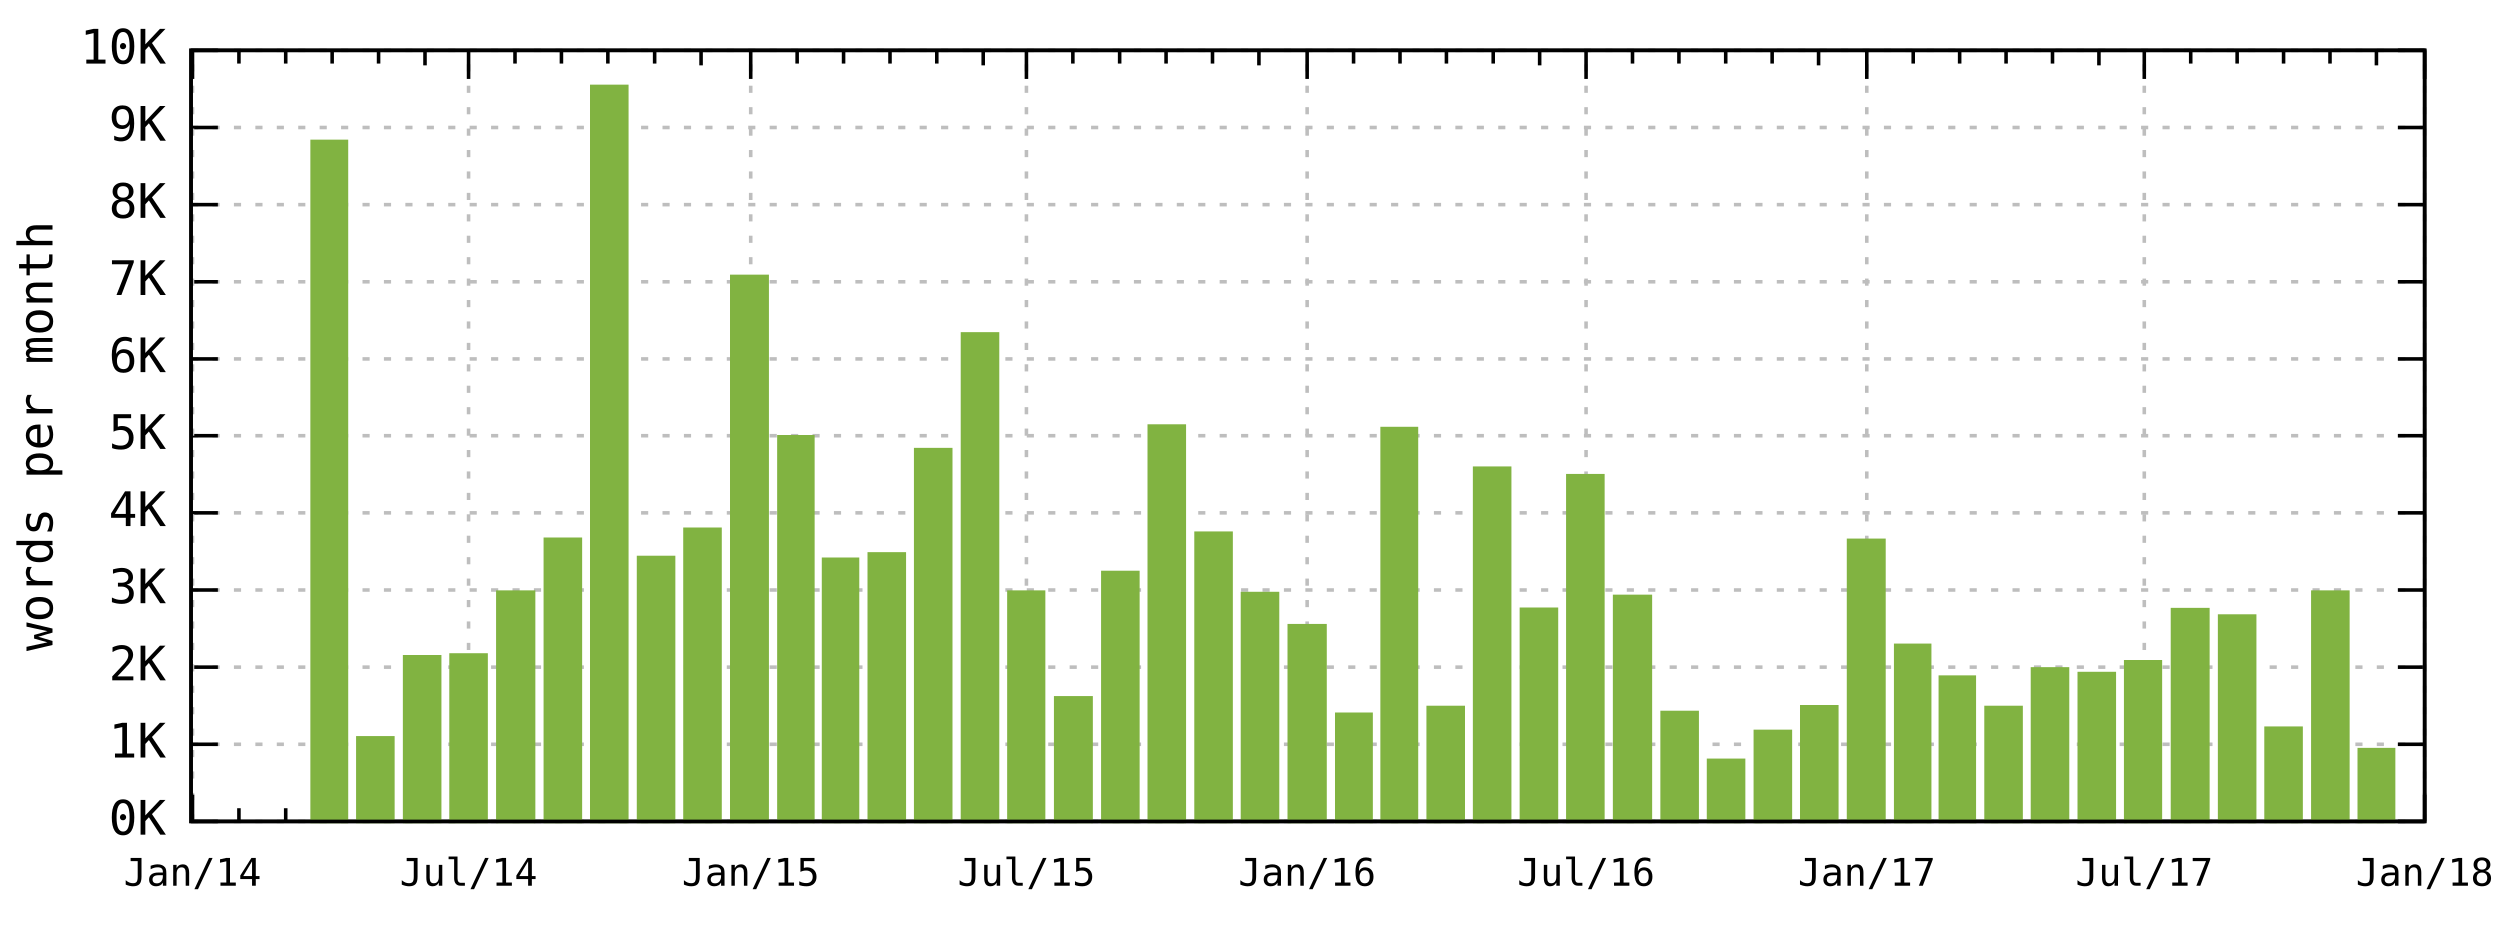
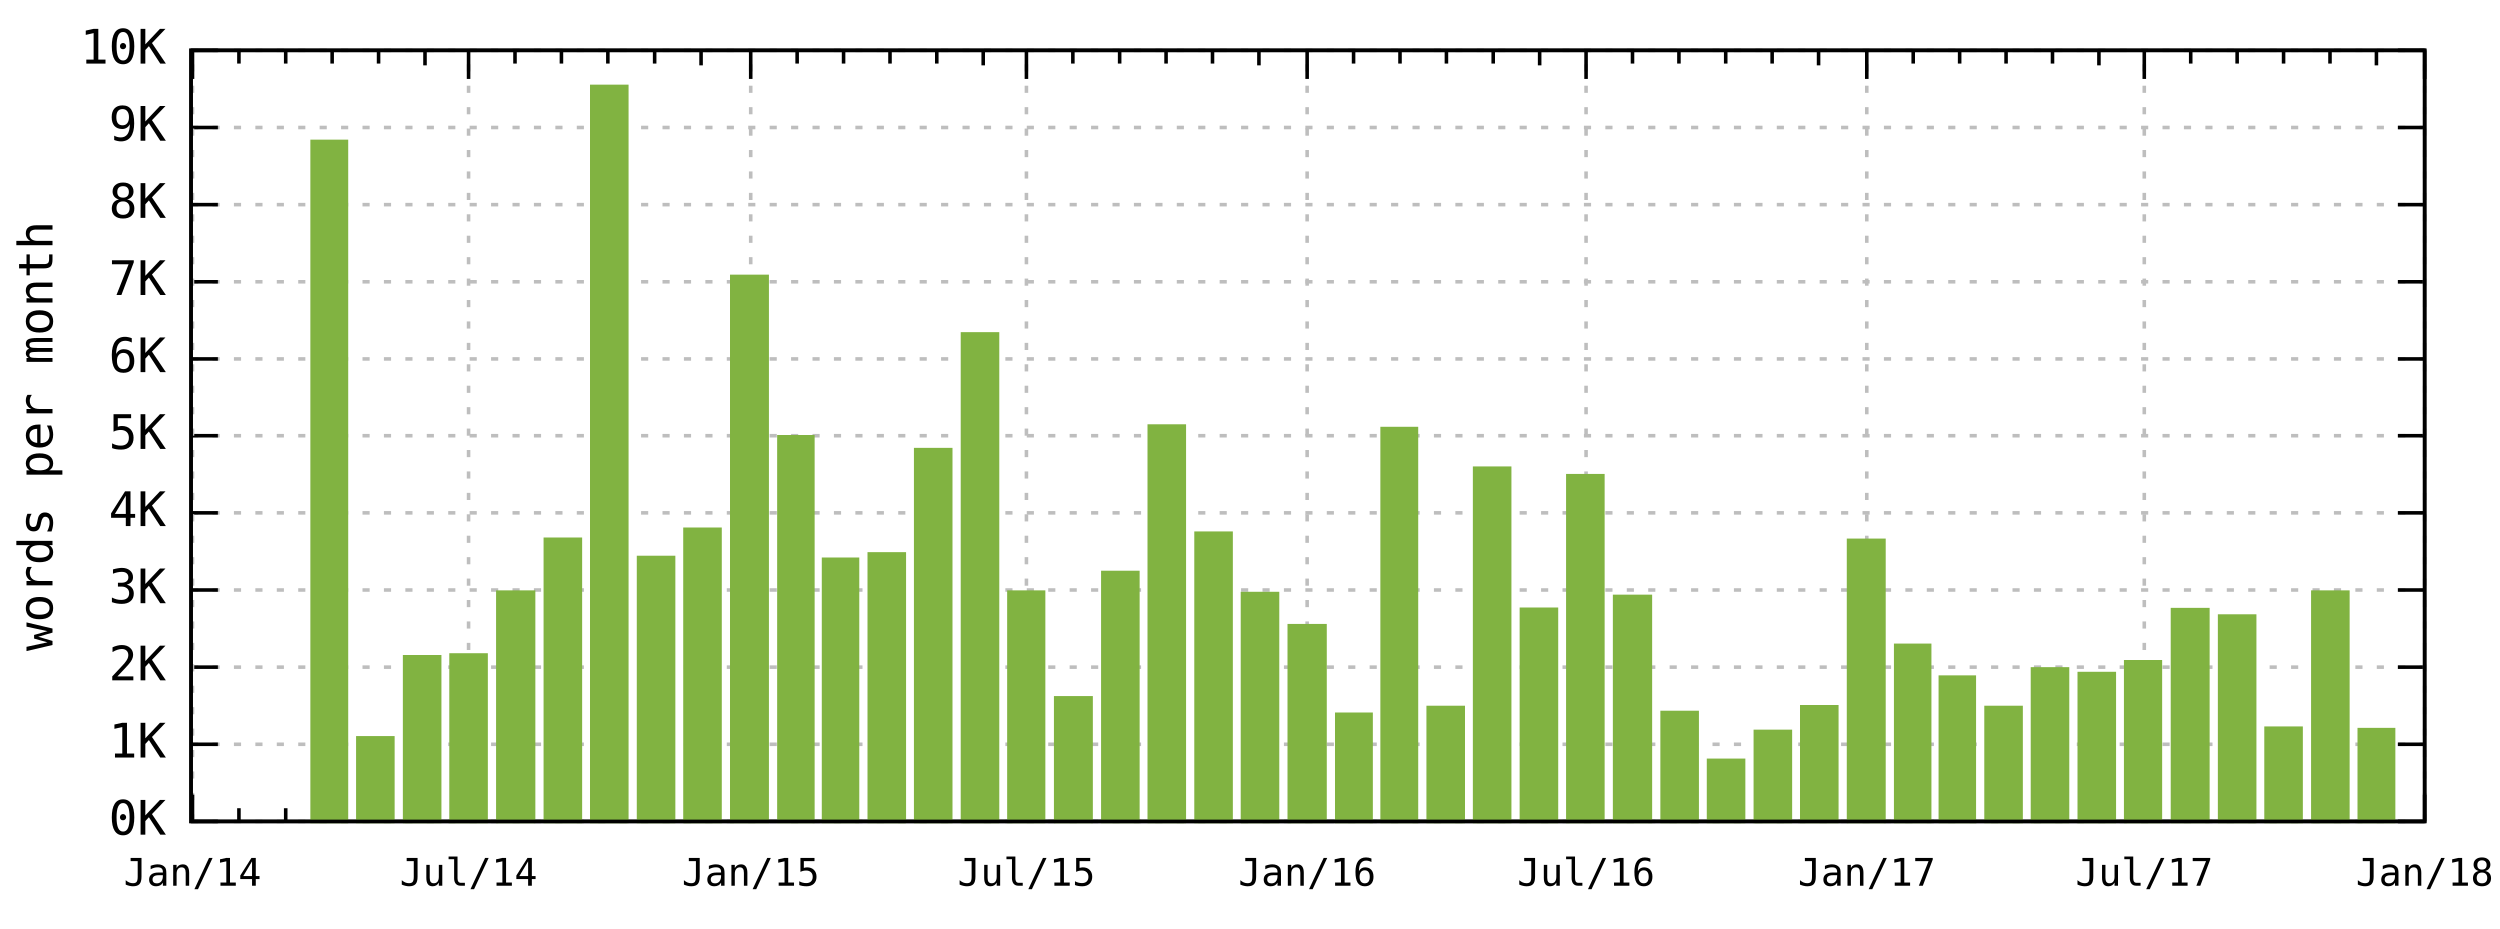
<svg xmlns="http://www.w3.org/2000/svg" xmlns:xlink="http://www.w3.org/1999/xlink" width="700" height="260" viewBox="0 0 700 260">
  <g id="gnuplot_canvas">
    <rect x="0" y="0" width="700" height="260" fill="none" />
    <defs>
      <circle id="gpDot" r="0.5" stroke-width="0.5" />
      <path id="gpPt0" stroke-width="0.267" stroke="currentColor" d="M-1,0 h2 M0,-1 v2" />
      <path id="gpPt1" stroke-width="0.267" stroke="currentColor" d="M-1,-1 L1,1 M1,-1 L-1,1" />
      <path id="gpPt2" stroke-width="0.267" stroke="currentColor" d="M-1,0 L1,0 M0,-1 L0,1 M-1,-1 L1,1 M-1,1 L1,-1" />
      <rect id="gpPt3" stroke-width="0.267" stroke="currentColor" x="-1" y="-1" width="2" height="2" />
      <rect id="gpPt4" stroke-width="0.267" stroke="currentColor" fill="currentColor" x="-1" y="-1" width="2" height="2" />
      <circle id="gpPt5" stroke-width="0.267" stroke="currentColor" cx="0" cy="0" r="1" />
      <use xlink:href="#gpPt5" id="gpPt6" fill="currentColor" stroke="none" />
      <path id="gpPt7" stroke-width="0.267" stroke="currentColor" d="M0,-1.33 L-1.33,0.67 L1.33,0.67 z" />
      <use xlink:href="#gpPt7" id="gpPt8" fill="currentColor" stroke="none" />
      <use xlink:href="#gpPt7" id="gpPt9" stroke="currentColor" transform="rotate(180)" />
      <use xlink:href="#gpPt9" id="gpPt10" fill="currentColor" stroke="none" />
      <use xlink:href="#gpPt3" id="gpPt11" stroke="currentColor" transform="rotate(45)" />
      <use xlink:href="#gpPt11" id="gpPt12" fill="currentColor" stroke="none" />
    </defs>
    <g style="fill:none; color:white; stroke:currentColor; stroke-width:1.00; stroke-linecap:butt; stroke-linejoin:miter">
</g>
    <g style="fill:none; color:black; stroke:currentColor; stroke-width:1.00; stroke-linecap:butt; stroke-linejoin:miter">
</g>
    <g style="fill:none; color:gray; stroke:currentColor; stroke-width:1.00; stroke-linecap:butt; stroke-linejoin:miter">
      <path stroke="rgb(190, 190, 190)" stroke-dasharray=" 2,4" class="gridline" d="M53.5,230.0 L678.9,230.0  h0.01" />
    </g>
    <g style="fill:none; color:black; stroke:currentColor; stroke-width:1.00; stroke-linecap:butt; stroke-linejoin:miter">
      <path stroke="black" d="M53.5,230.0 L61.0,230.0 M678.9,230.0 L671.4,230.0  h0.01" />
      <g transform="translate(46.5,233.7)" style="stroke:none; fill:rgb(0,0,0); font-family:monospace; font-size:10.00pt; text-anchor:end">
        <text>0K</text>
      </g>
    </g>
    <g style="fill:none; color:gray; stroke:currentColor; stroke-width:1.00; stroke-linecap:butt; stroke-linejoin:miter">
      <path stroke="rgb(190, 190, 190)" stroke-dasharray=" 2,4" class="gridline" d="M53.5,208.4 L678.9,208.4  h0.01" />
    </g>
    <g style="fill:none; color:black; stroke:currentColor; stroke-width:1.00; stroke-linecap:butt; stroke-linejoin:miter">
      <path stroke="black" d="M53.5,208.4 L61.0,208.4 M678.9,208.4 L671.4,208.4  h0.01" />
      <g transform="translate(46.5,212.1)" style="stroke:none; fill:rgb(0,0,0); font-family:monospace; font-size:10.00pt; text-anchor:end">
        <text>1K</text>
      </g>
    </g>
    <g style="fill:none; color:gray; stroke:currentColor; stroke-width:1.00; stroke-linecap:butt; stroke-linejoin:miter">
      <path stroke="rgb(190, 190, 190)" stroke-dasharray=" 2,4" class="gridline" d="M53.5,186.8 L678.9,186.8  h0.01" />
    </g>
    <g style="fill:none; color:black; stroke:currentColor; stroke-width:1.00; stroke-linecap:butt; stroke-linejoin:miter">
      <path stroke="black" d="M53.5,186.8 L61.0,186.8 M678.9,186.8 L671.4,186.8  h0.01" />
      <g transform="translate(46.5,190.5)" style="stroke:none; fill:rgb(0,0,0); font-family:monospace; font-size:10.00pt; text-anchor:end">
        <text>2K</text>
      </g>
    </g>
    <g style="fill:none; color:gray; stroke:currentColor; stroke-width:1.00; stroke-linecap:butt; stroke-linejoin:miter">
      <path stroke="rgb(190, 190, 190)" stroke-dasharray=" 2,4" class="gridline" d="M53.5,165.2 L678.9,165.2  h0.01" />
    </g>
    <g style="fill:none; color:black; stroke:currentColor; stroke-width:1.00; stroke-linecap:butt; stroke-linejoin:miter">
      <path stroke="black" d="M53.5,165.2 L61.0,165.2 M678.9,165.2 L671.4,165.2  h0.01" />
      <g transform="translate(46.5,168.9)" style="stroke:none; fill:rgb(0,0,0); font-family:monospace; font-size:10.00pt; text-anchor:end">
        <text>3K</text>
      </g>
    </g>
    <g style="fill:none; color:gray; stroke:currentColor; stroke-width:1.00; stroke-linecap:butt; stroke-linejoin:miter">
      <path stroke="rgb(190, 190, 190)" stroke-dasharray=" 2,4" class="gridline" d="M53.5,143.6 L678.9,143.6  h0.01" />
    </g>
    <g style="fill:none; color:black; stroke:currentColor; stroke-width:1.00; stroke-linecap:butt; stroke-linejoin:miter">
      <path stroke="black" d="M53.5,143.6 L61.0,143.6 M678.9,143.6 L671.4,143.6  h0.01" />
      <g transform="translate(46.5,147.3)" style="stroke:none; fill:rgb(0,0,0); font-family:monospace; font-size:10.00pt; text-anchor:end">
        <text>4K</text>
      </g>
    </g>
    <g style="fill:none; color:gray; stroke:currentColor; stroke-width:1.00; stroke-linecap:butt; stroke-linejoin:miter">
      <path stroke="rgb(190, 190, 190)" stroke-dasharray=" 2,4" class="gridline" d="M53.5,122.0 L678.9,122.0  h0.01" />
    </g>
    <g style="fill:none; color:black; stroke:currentColor; stroke-width:1.00; stroke-linecap:butt; stroke-linejoin:miter">
      <path stroke="black" d="M53.5,122.0 L61.0,122.0 M678.9,122.0 L671.4,122.0  h0.01" />
      <g transform="translate(46.5,125.7)" style="stroke:none; fill:rgb(0,0,0); font-family:monospace; font-size:10.00pt; text-anchor:end">
        <text>5K</text>
      </g>
    </g>
    <g style="fill:none; color:gray; stroke:currentColor; stroke-width:1.00; stroke-linecap:butt; stroke-linejoin:miter">
      <path stroke="rgb(190, 190, 190)" stroke-dasharray=" 2,4" class="gridline" d="M53.5,100.5 L678.9,100.5  h0.01" />
    </g>
    <g style="fill:none; color:black; stroke:currentColor; stroke-width:1.00; stroke-linecap:butt; stroke-linejoin:miter">
      <path stroke="black" d="M53.5,100.5 L61.0,100.5 M678.9,100.5 L671.4,100.5  h0.01" />
      <g transform="translate(46.5,104.2)" style="stroke:none; fill:rgb(0,0,0); font-family:monospace; font-size:10.00pt; text-anchor:end">
        <text>6K</text>
      </g>
    </g>
    <g style="fill:none; color:gray; stroke:currentColor; stroke-width:1.00; stroke-linecap:butt; stroke-linejoin:miter">
      <path stroke="rgb(190, 190, 190)" stroke-dasharray=" 2,4" class="gridline" d="M53.5,78.9 L678.9,78.9  h0.01" />
    </g>
    <g style="fill:none; color:black; stroke:currentColor; stroke-width:1.00; stroke-linecap:butt; stroke-linejoin:miter">
      <path stroke="black" d="M53.5,78.9 L61.0,78.9 M678.9,78.9 L671.4,78.9  h0.01" />
      <g transform="translate(46.5,82.6)" style="stroke:none; fill:rgb(0,0,0); font-family:monospace; font-size:10.00pt; text-anchor:end">
        <text>7K</text>
      </g>
    </g>
    <g style="fill:none; color:gray; stroke:currentColor; stroke-width:1.00; stroke-linecap:butt; stroke-linejoin:miter">
      <path stroke="rgb(190, 190, 190)" stroke-dasharray=" 2,4" class="gridline" d="M53.5,57.3 L678.9,57.3  h0.01" />
    </g>
    <g style="fill:none; color:black; stroke:currentColor; stroke-width:1.00; stroke-linecap:butt; stroke-linejoin:miter">
      <path stroke="black" d="M53.5,57.3 L61.0,57.3 M678.9,57.3 L671.4,57.3  h0.01" />
      <g transform="translate(46.5,61.0)" style="stroke:none; fill:rgb(0,0,0); font-family:monospace; font-size:10.00pt; text-anchor:end">
        <text>8K</text>
      </g>
    </g>
    <g style="fill:none; color:gray; stroke:currentColor; stroke-width:1.00; stroke-linecap:butt; stroke-linejoin:miter">
      <path stroke="rgb(190, 190, 190)" stroke-dasharray=" 2,4" class="gridline" d="M53.5,35.7 L678.9,35.7  h0.01" />
    </g>
    <g style="fill:none; color:black; stroke:currentColor; stroke-width:1.00; stroke-linecap:butt; stroke-linejoin:miter">
      <path stroke="black" d="M53.5,35.7 L61.0,35.7 M678.9,35.7 L671.4,35.7  h0.01" />
      <g transform="translate(46.5,39.4)" style="stroke:none; fill:rgb(0,0,0); font-family:monospace; font-size:10.00pt; text-anchor:end">
        <text>9K</text>
      </g>
    </g>
    <g style="fill:none; color:gray; stroke:currentColor; stroke-width:1.00; stroke-linecap:butt; stroke-linejoin:miter">
      <path stroke="rgb(190, 190, 190)" stroke-dasharray=" 2,4" class="gridline" d="M53.5,14.1 L678.9,14.1  h0.01" />
    </g>
    <g style="fill:none; color:black; stroke:currentColor; stroke-width:1.00; stroke-linecap:butt; stroke-linejoin:miter">
      <path stroke="black" d="M53.5,14.1 L61.0,14.1 M678.9,14.1 L671.4,14.1  h0.01" />
      <g transform="translate(46.5,17.8)" style="stroke:none; fill:rgb(0,0,0); font-family:monospace; font-size:10.00pt; text-anchor:end">
        <text>10K</text>
      </g>
    </g>
    <g style="fill:none; color:gray; stroke:currentColor; stroke-width:1.00; stroke-linecap:butt; stroke-linejoin:miter">
      <path stroke="rgb(190, 190, 190)" stroke-dasharray=" 2,4" class="gridline" d="M53.9,230.0 L53.9,14.1  h0.01" />
    </g>
    <g style="fill:none; color:black; stroke:currentColor; stroke-width:1.00; stroke-linecap:butt; stroke-linejoin:miter">
      <path stroke="black" d="M53.9,230.0 L53.9,222.5 M53.9,14.1 L53.9,21.6  h0.01" />
      <g transform="translate(53.9,248.0)" style="stroke:none; fill:rgb(0,0,0); font-family:monospace; font-size:8.00pt; text-anchor:middle">
        <text>Jan/14</text>
      </g>
      <path stroke="black" d="M66.9,230.0 L66.9,226.3 M66.9,14.1 L66.9,17.8 M80.0,230.0 L80.0,226.3 M80.0,14.1 L80.0,17.8    M93.0,230.0 L93.0,226.3 M93.0,14.1 L93.0,17.8 M106.0,230.0 L106.0,226.3 M106.0,14.1 L106.0,17.8    M119.0,230.0 L119.0,226.3 M119.0,14.1 L119.0,17.8  h0.01" />
    </g>
    <g style="fill:none; color:gray; stroke:currentColor; stroke-width:1.00; stroke-linecap:butt; stroke-linejoin:miter">
      <path stroke="rgb(190, 190, 190)" stroke-dasharray=" 2,4" class="gridline" d="M131.2,230.0 L131.2,14.1  h0.01" />
    </g>
    <g style="fill:none; color:black; stroke:currentColor; stroke-width:1.00; stroke-linecap:butt; stroke-linejoin:miter">
      <path stroke="black" d="M131.2,230.0 L131.2,222.5 M131.2,14.1 L131.2,21.6  h0.01" />
      <g transform="translate(131.2,248.0)" style="stroke:none; fill:rgb(0,0,0); font-family:monospace; font-size:8.00pt; text-anchor:middle">
        <text>Jul/14</text>
      </g>
      <path stroke="black" d="M144.2,230.0 L144.2,226.3 M144.2,14.1 L144.2,17.8 M157.2,230.0 L157.2,226.3 M157.2,14.1 L157.2,17.8    M170.2,230.0 L170.2,226.3 M170.2,14.1 L170.2,17.8 M183.3,230.0 L183.3,226.3 M183.3,14.1 L183.3,17.8    M196.3,230.0 L196.3,226.3 M196.3,14.1 L196.3,17.8  h0.01" />
    </g>
    <g style="fill:none; color:gray; stroke:currentColor; stroke-width:1.00; stroke-linecap:butt; stroke-linejoin:miter">
      <path stroke="rgb(190, 190, 190)" stroke-dasharray=" 2,4" class="gridline" d="M210.2,230.0 L210.2,14.1  h0.01" />
    </g>
    <g style="fill:none; color:black; stroke:currentColor; stroke-width:1.00; stroke-linecap:butt; stroke-linejoin:miter">
      <path stroke="black" d="M210.2,230.0 L210.2,222.5 M210.2,14.1 L210.2,21.6  h0.01" />
      <g transform="translate(210.2,248.0)" style="stroke:none; fill:rgb(0,0,0); font-family:monospace; font-size:8.00pt; text-anchor:middle">
        <text>Jan/15</text>
      </g>
      <path stroke="black" d="M223.2,230.0 L223.2,226.3 M223.2,14.1 L223.2,17.8 M236.2,230.0 L236.2,226.3 M236.2,14.1 L236.2,17.8    M249.2,230.0 L249.2,226.3 M249.2,14.1 L249.2,17.8 M262.3,230.0 L262.3,226.3 M262.3,14.1 L262.3,17.8    M275.3,230.0 L275.3,226.3 M275.3,14.1 L275.3,17.8  h0.01" />
    </g>
    <g style="fill:none; color:gray; stroke:currentColor; stroke-width:1.00; stroke-linecap:butt; stroke-linejoin:miter">
      <path stroke="rgb(190, 190, 190)" stroke-dasharray=" 2,4" class="gridline" d="M287.4,230.0 L287.4,14.1  h0.01" />
    </g>
    <g style="fill:none; color:black; stroke:currentColor; stroke-width:1.00; stroke-linecap:butt; stroke-linejoin:miter">
      <path stroke="black" d="M287.4,230.0 L287.4,222.5 M287.4,14.1 L287.4,21.6  h0.01" />
      <g transform="translate(287.4,248.0)" style="stroke:none; fill:rgb(0,0,0); font-family:monospace; font-size:8.00pt; text-anchor:middle">
        <text>Jul/15</text>
      </g>
      <path stroke="black" d="M300.4,230.0 L300.4,226.3 M300.4,14.1 L300.4,17.8 M313.5,230.0 L313.5,226.3 M313.5,14.1 L313.5,17.8    M326.5,230.0 L326.5,226.3 M326.5,14.1 L326.5,17.8 M339.5,230.0 L339.5,226.3 M339.5,14.1 L339.5,17.8    M352.5,230.0 L352.5,226.3 M352.5,14.1 L352.5,17.8  h0.01" />
    </g>
    <g style="fill:none; color:gray; stroke:currentColor; stroke-width:1.00; stroke-linecap:butt; stroke-linejoin:miter">
      <path stroke="rgb(190, 190, 190)" stroke-dasharray=" 2,4" class="gridline" d="M366.0,230.0 L366.0,14.1  h0.01" />
    </g>
    <g style="fill:none; color:black; stroke:currentColor; stroke-width:1.00; stroke-linecap:butt; stroke-linejoin:miter">
      <path stroke="black" d="M366.0,230.0 L366.0,222.5 M366.0,14.1 L366.0,21.6  h0.01" />
      <g transform="translate(366.0,248.0)" style="stroke:none; fill:rgb(0,0,0); font-family:monospace; font-size:8.00pt; text-anchor:middle">
        <text>Jan/16</text>
      </g>
      <path stroke="black" d="M379.0,230.0 L379.0,226.3 M379.0,14.1 L379.0,17.8 M392.0,230.0 L392.0,226.3 M392.0,14.1 L392.0,17.8    M405.0,230.0 L405.0,226.3 M405.0,14.1 L405.0,17.8 M418.1,230.0 L418.1,226.3 M418.1,14.1 L418.1,17.8    M431.1,230.0 L431.1,226.3 M431.1,14.1 L431.1,17.8  h0.01" />
    </g>
    <g style="fill:none; color:gray; stroke:currentColor; stroke-width:1.00; stroke-linecap:butt; stroke-linejoin:miter">
      <path stroke="rgb(190, 190, 190)" stroke-dasharray=" 2,4" class="gridline" d="M444.1,230.0 L444.1,14.1  h0.01" />
    </g>
    <g style="fill:none; color:black; stroke:currentColor; stroke-width:1.00; stroke-linecap:butt; stroke-linejoin:miter">
      <path stroke="black" d="M444.1,230.0 L444.1,222.5 M444.1,14.1 L444.1,21.6  h0.01" />
      <g transform="translate(444.1,248.0)" style="stroke:none; fill:rgb(0,0,0); font-family:monospace; font-size:8.00pt; text-anchor:middle">
        <text>Jul/16</text>
      </g>
      <path stroke="black" d="M457.1,230.0 L457.1,226.3 M457.1,14.1 L457.1,17.8 M470.1,230.0 L470.1,226.3 M470.1,14.1 L470.1,17.8    M483.2,230.0 L483.2,226.3 M483.2,14.1 L483.2,17.8 M496.2,230.0 L496.2,226.3 M496.2,14.1 L496.2,17.8    M509.2,230.0 L509.2,226.3 M509.2,14.1 L509.2,17.8  h0.01" />
    </g>
    <g style="fill:none; color:gray; stroke:currentColor; stroke-width:1.00; stroke-linecap:butt; stroke-linejoin:miter">
      <path stroke="rgb(190, 190, 190)" stroke-dasharray=" 2,4" class="gridline" d="M522.7,230.0 L522.7,14.1  h0.01" />
    </g>
    <g style="fill:none; color:black; stroke:currentColor; stroke-width:1.00; stroke-linecap:butt; stroke-linejoin:miter">
      <path stroke="black" d="M522.7,230.0 L522.7,222.5 M522.7,14.1 L522.7,21.6  h0.01" />
      <g transform="translate(522.7,248.0)" style="stroke:none; fill:rgb(0,0,0); font-family:monospace; font-size:8.00pt; text-anchor:middle">
        <text>Jan/17</text>
      </g>
      <path stroke="black" d="M535.7,230.0 L535.7,226.3 M535.7,14.1 L535.7,17.8 M548.7,230.0 L548.7,226.3 M548.7,14.1 L548.7,17.8    M561.7,230.0 L561.7,226.3 M561.7,14.1 L561.7,17.8 M574.7,230.0 L574.7,226.3 M574.7,14.1 L574.7,17.8    M587.7,230.0 L587.7,226.3 M587.7,14.1 L587.7,17.8  h0.01" />
    </g>
    <g style="fill:none; color:gray; stroke:currentColor; stroke-width:1.00; stroke-linecap:butt; stroke-linejoin:miter">
      <path stroke="rgb(190, 190, 190)" stroke-dasharray=" 2,4" class="gridline" d="M600.4,230.0 L600.4,14.1  h0.01" />
    </g>
    <g style="fill:none; color:black; stroke:currentColor; stroke-width:1.00; stroke-linecap:butt; stroke-linejoin:miter">
      <path stroke="black" d="M600.4,230.0 L600.4,222.5 M600.4,14.1 L600.4,21.6  h0.01" />
      <g transform="translate(600.4,248.0)" style="stroke:none; fill:rgb(0,0,0); font-family:monospace; font-size:8.00pt; text-anchor:middle">
        <text>Jul/17</text>
      </g>
      <path stroke="black" d="M613.4,230.0 L613.4,226.3 M613.4,14.1 L613.4,17.8 M626.4,230.0 L626.4,226.3 M626.4,14.1 L626.4,17.8    M639.4,230.0 L639.4,226.3 M639.4,14.1 L639.4,17.8 M652.4,230.0 L652.4,226.3 M652.4,14.1 L652.4,17.8    M665.4,230.0 L665.4,226.3 M665.4,14.1 L665.4,17.8  h0.01" />
    </g>
    <g style="fill:none; color:gray; stroke:currentColor; stroke-width:1.00; stroke-linecap:butt; stroke-linejoin:miter">
      <path stroke="rgb(190, 190, 190)" stroke-dasharray=" 2,4" class="gridline" d="M678.9,230.0 L678.9,14.1  h0.01" />
    </g>
    <g style="fill:none; color:black; stroke:currentColor; stroke-width:1.00; stroke-linecap:butt; stroke-linejoin:miter">
      <path stroke="black" d="M678.9,230.0 L678.9,222.5 M678.9,14.1 L678.9,21.6  h0.01" />
      <g transform="translate(678.9,248.0)" style="stroke:none; fill:rgb(0,0,0); font-family:monospace; font-size:8.00pt; text-anchor:middle">
        <text>Jan/18</text>
      </g>
      <path stroke="black" d="M53.5,14.1 L53.5,230.0 L678.9,230.0 L678.9,14.1 L53.5,14.1 Z  h0.01" />
      <g transform="translate(14.7,122.1) rotate(270)" style="stroke:none; fill:rgb(0,0,0); font-family:monospace; font-size:10.00pt; text-anchor:middle">
        <text>words per month</text>
      </g>
    </g>
    <g id="gnuplot_plot_1">
      <g style="fill:none; color:red; stroke:currentColor; stroke-width:1.00; stroke-linecap:butt; stroke-linejoin:miter">
        <g style="stroke:none; shape-rendering:crispEdges">
          <polygon fill="rgb(129, 179,  65)" points="87.4,230.0 97.1,230.0 97.1,39.5 87.4,39.5 " />
        </g>
        <path stroke="rgb(129, 179,  65)" d="M87.4,230.0 L87.4,39.6 L97.0,39.6 L97.0,230.0 L87.4,230.0 Z  h0.01" />
        <g style="stroke:none; shape-rendering:crispEdges">
          <polygon fill="rgb(129, 179,  65)" points="100.2,230.0 110.1,230.0 110.1,206.5 100.2,206.5 " />
        </g>
        <path stroke="rgb(129, 179,  65)" d="M100.2,230.0 L100.2,206.6 L110.0,206.6 L110.0,230.0 L100.2,230.0 Z  h0.01" />
        <g style="stroke:none; shape-rendering:crispEdges">
          <polygon fill="rgb(129, 179,  65)" points="113.3,230.0 123.2,230.0 123.2,183.8 113.3,183.8 " />
        </g>
        <path stroke="rgb(129, 179,  65)" d="M113.3,230.0 L113.3,183.9 L123.1,183.9 L123.1,230.0 L113.3,230.0 Z  h0.01" />
        <g style="stroke:none; shape-rendering:crispEdges">
          <polygon fill="rgb(129, 179,  65)" points="126.3,230.0 136.2,230.0 136.2,183.3 126.3,183.3 " />
        </g>
        <path stroke="rgb(129, 179,  65)" d="M126.3,230.0 L126.3,183.4 L136.1,183.4 L136.1,230.0 L126.3,230.0 Z  h0.01" />
        <g style="stroke:none; shape-rendering:crispEdges">
          <polygon fill="rgb(129, 179,  65)" points="139.4,230.0 149.5,230.0 149.5,165.7 139.4,165.7 " />
        </g>
        <path stroke="rgb(129, 179,  65)" d="M139.4,230.0 L139.4,165.8 L149.4,165.8 L149.4,230.0 L139.4,230.0 Z  h0.01" />
        <g style="stroke:none; shape-rendering:crispEdges">
          <polygon fill="rgb(129, 179,  65)" points="152.7,230.0 162.6,230.0 162.6,150.9 152.7,150.9 " />
        </g>
        <path stroke="rgb(129, 179,  65)" d="M152.7,230.0 L152.7,151.0 L162.5,151.0 L162.5,230.0 L152.7,230.0 Z  h0.01" />
        <g style="stroke:none; shape-rendering:crispEdges">
          <polygon fill="rgb(129, 179,  65)" points="165.7,230.0 175.6,230.0 175.6,24.1 165.7,24.1 " />
        </g>
        <path stroke="rgb(129, 179,  65)" d="M165.7,230.0 L165.7,24.2 L175.5,24.2 L175.5,230.0 L165.7,230.0 Z  h0.01" />
        <g style="stroke:none; shape-rendering:crispEdges">
          <polygon fill="rgb(129, 179,  65)" points="178.8,230.0 188.7,230.0 188.7,156.0 178.8,156.0 " />
        </g>
        <path stroke="rgb(129, 179,  65)" d="M178.8,230.0 L178.8,156.1 L188.6,156.1 L188.6,230.0 L178.8,230.0 Z  h0.01" />
        <g style="stroke:none; shape-rendering:crispEdges">
          <polygon fill="rgb(129, 179,  65)" points="191.8,230.0 201.7,230.0 201.7,148.1 191.8,148.1 " />
        </g>
        <path stroke="rgb(129, 179,  65)" d="M191.8,230.0 L191.8,148.2 L201.6,148.2 L201.6,230.0 L191.8,230.0 Z  h0.01" />
        <g style="stroke:none; shape-rendering:crispEdges">
          <polygon fill="rgb(129, 179,  65)" points="204.9,230.0 214.9,230.0 214.9,77.3 204.9,77.3 " />
        </g>
        <path stroke="rgb(129, 179,  65)" d="M204.9,230.0 L204.9,77.4 L214.8,77.4 L214.8,230.0 L204.9,230.0 Z  h0.01" />
        <g style="stroke:none; shape-rendering:crispEdges">
          <polygon fill="rgb(129, 179,  65)" points="218.1,230.0 227.7,230.0 227.7,122.2 218.1,122.2 " />
        </g>
        <path stroke="rgb(129, 179,  65)" d="M218.1,230.0 L218.1,122.3 L227.6,122.3 L227.6,230.0 L218.1,230.0 Z  h0.01" />
        <g style="stroke:none; shape-rendering:crispEdges">
          <polygon fill="rgb(129, 179,  65)" points="230.6,230.0 240.2,230.0 240.2,156.5 230.6,156.5 " />
        </g>
        <path stroke="rgb(129, 179,  65)" d="M230.6,230.0 L230.6,156.6 L240.1,156.6 L240.1,230.0 L230.6,230.0 Z  h0.01" />
        <g style="stroke:none; shape-rendering:crispEdges">
          <polygon fill="rgb(129, 179,  65)" points="243.4,230.0 253.3,230.0 253.3,155.0 243.4,155.0 " />
        </g>
        <path stroke="rgb(129, 179,  65)" d="M243.4,230.0 L243.4,155.1 L253.2,155.1 L253.2,230.0 L243.4,230.0 Z  h0.01" />
        <g style="stroke:none; shape-rendering:crispEdges">
          <polygon fill="rgb(129, 179,  65)" points="256.4,230.0 266.3,230.0 266.3,125.8 256.4,125.8 " />
        </g>
        <path stroke="rgb(129, 179,  65)" d="M256.4,230.0 L256.4,125.9 L266.2,125.9 L266.2,230.0 L256.4,230.0 Z  h0.01" />
        <g style="stroke:none; shape-rendering:crispEdges">
          <polygon fill="rgb(129, 179,  65)" points="269.5,230.0 279.4,230.0 279.4,93.4 269.5,93.4 " />
        </g>
        <path stroke="rgb(129, 179,  65)" d="M269.5,230.0 L269.5,93.5 L279.3,93.5 L279.3,230.0 L269.5,230.0 Z  h0.01" />
        <g style="stroke:none; shape-rendering:crispEdges">
          <polygon fill="rgb(129, 179,  65)" points="282.5,230.0 292.3,230.0 292.3,165.7 282.5,165.7 " />
        </g>
        <path stroke="rgb(129, 179,  65)" d="M282.5,230.0 L282.5,165.8 L292.2,165.8 L292.2,230.0 L282.5,230.0 Z  h0.01" />
        <g style="stroke:none; shape-rendering:crispEdges">
          <polygon fill="rgb(129, 179,  65)" points="295.6,230.0 305.6,230.0 305.6,195.3 295.6,195.3 " />
        </g>
        <path stroke="rgb(129, 179,  65)" d="M295.6,230.0 L295.6,195.4 L305.5,195.4 L305.5,230.0 L295.6,230.0 Z  h0.01" />
        <g style="stroke:none; shape-rendering:crispEdges">
          <polygon fill="rgb(129, 179,  65)" points="308.8,230.0 318.7,230.0 318.7,160.2 308.8,160.2 " />
        </g>
        <path stroke="rgb(129, 179,  65)" d="M308.8,230.0 L308.8,160.3 L318.6,160.3 L318.6,230.0 L308.8,230.0 Z  h0.01" />
        <g style="stroke:none; shape-rendering:crispEdges">
          <polygon fill="rgb(129, 179,  65)" points="321.8,230.0 331.7,230.0 331.7,119.2 321.8,119.2 " />
        </g>
        <path stroke="rgb(129, 179,  65)" d="M321.8,230.0 L321.8,119.3 L331.6,119.3 L331.6,230.0 L321.8,230.0 Z  h0.01" />
        <g style="stroke:none; shape-rendering:crispEdges">
          <polygon fill="rgb(129, 179,  65)" points="334.9,230.0 344.8,230.0 344.8,149.2 334.9,149.2 " />
        </g>
        <path stroke="rgb(129, 179,  65)" d="M334.9,230.0 L334.9,149.3 L344.7,149.3 L344.7,230.0 L334.9,230.0 Z  h0.01" />
        <g style="stroke:none; shape-rendering:crispEdges">
          <polygon fill="rgb(129, 179,  65)" points="347.9,230.0 357.8,230.0 357.8,166.1 347.9,166.1 " />
        </g>
        <path stroke="rgb(129, 179,  65)" d="M347.9,230.0 L347.9,166.2 L357.7,166.2 L357.7,230.0 L347.9,230.0 Z  h0.01" />
        <g style="stroke:none; shape-rendering:crispEdges">
          <polygon fill="rgb(129, 179,  65)" points="361.0,230.0 371.1,230.0 371.1,175.1 361.0,175.1 " />
        </g>
        <path stroke="rgb(129, 179,  65)" d="M361.0,230.0 L361.0,175.2 L371.0,175.2 L371.0,230.0 L361.0,230.0 Z  h0.01" />
        <g style="stroke:none; shape-rendering:crispEdges">
          <polygon fill="rgb(129, 179,  65)" points="374.3,230.0 384.0,230.0 384.0,199.9 374.3,199.9 " />
        </g>
        <path stroke="rgb(129, 179,  65)" d="M374.3,230.0 L374.3,200.0 L383.9,200.0 L383.9,230.0 L374.3,230.0 Z  h0.01" />
        <g style="stroke:none; shape-rendering:crispEdges">
          <polygon fill="rgb(129, 179,  65)" points="387.0,230.0 396.7,230.0 396.7,119.9 387.0,119.9 " />
        </g>
        <path stroke="rgb(129, 179,  65)" d="M387.0,230.0 L387.0,120.0 L396.6,120.0 L396.6,230.0 L387.0,230.0 Z  h0.01" />
        <g style="stroke:none; shape-rendering:crispEdges">
          <polygon fill="rgb(129, 179,  65)" points="399.9,230.0 409.8,230.0 409.8,198.0 399.9,198.0 " />
        </g>
        <path stroke="rgb(129, 179,  65)" d="M399.9,230.0 L399.9,198.1 L409.7,198.1 L409.7,230.0 L399.9,230.0 Z  h0.01" />
        <g style="stroke:none; shape-rendering:crispEdges">
          <polygon fill="rgb(129, 179,  65)" points="412.9,230.0 422.8,230.0 422.8,131.0 412.9,131.0 " />
        </g>
        <path stroke="rgb(129, 179,  65)" d="M412.9,230.0 L412.9,131.1 L422.7,131.1 L422.7,230.0 L412.9,230.0 Z  h0.01" />
        <g style="stroke:none; shape-rendering:crispEdges">
          <polygon fill="rgb(129, 179,  65)" points="426.0,230.0 435.9,230.0 435.9,170.5 426.0,170.5 " />
        </g>
        <path stroke="rgb(129, 179,  65)" d="M426.0,230.0 L426.0,170.6 L435.8,170.6 L435.8,230.0 L426.0,230.0 Z  h0.01" />
        <g style="stroke:none; shape-rendering:crispEdges">
          <polygon fill="rgb(129, 179,  65)" points="439.0,230.0 448.9,230.0 448.9,133.1 439.0,133.1 " />
        </g>
        <path stroke="rgb(129, 179,  65)" d="M439.0,230.0 L439.0,133.2 L448.8,133.2 L448.8,230.0 L439.0,230.0 Z  h0.01" />
        <g style="stroke:none; shape-rendering:crispEdges">
          <polygon fill="rgb(129, 179,  65)" points="452.1,230.0 462.2,230.0 462.2,166.9 452.1,166.9 " />
        </g>
        <path stroke="rgb(129, 179,  65)" d="M452.1,230.0 L452.1,167.0 L462.1,167.0 L462.1,230.0 L452.1,230.0 Z  h0.01" />
        <g style="stroke:none; shape-rendering:crispEdges">
          <polygon fill="rgb(129, 179,  65)" points="465.4,230.0 475.3,230.0 475.3,199.4 465.4,199.4 " />
        </g>
        <path stroke="rgb(129, 179,  65)" d="M465.4,230.0 L465.4,199.5 L475.2,199.5 L475.2,230.0 L465.4,230.0 Z  h0.01" />
        <g style="stroke:none; shape-rendering:crispEdges">
          <polygon fill="rgb(129, 179,  65)" points="478.4,230.0 488.3,230.0 488.3,212.8 478.4,212.8 " />
        </g>
        <path stroke="rgb(129, 179,  65)" d="M478.4,230.0 L478.4,212.9 L488.2,212.9 L488.2,230.0 L478.4,230.0 Z  h0.01" />
        <g style="stroke:none; shape-rendering:crispEdges">
          <polygon fill="rgb(129, 179,  65)" points="491.5,230.0 501.4,230.0 501.4,204.7 491.5,204.7 " />
        </g>
        <path stroke="rgb(129, 179,  65)" d="M491.5,230.0 L491.5,204.8 L501.3,204.8 L501.3,230.0 L491.5,230.0 Z  h0.01" />
        <g style="stroke:none; shape-rendering:crispEdges">
          <polygon fill="rgb(129, 179,  65)" points="504.5,230.0 514.4,230.0 514.4,197.8 504.5,197.8 " />
        </g>
        <path stroke="rgb(129, 179,  65)" d="M504.5,230.0 L504.5,197.9 L514.3,197.9 L514.3,230.0 L504.5,230.0 Z  h0.01" />
        <g style="stroke:none; shape-rendering:crispEdges">
          <polygon fill="rgb(129, 179,  65)" points="517.6,230.0 527.6,230.0 527.6,151.2 517.6,151.2 " />
        </g>
        <path stroke="rgb(129, 179,  65)" d="M517.6,230.0 L517.6,151.3 L527.5,151.3 L527.5,230.0 L517.6,230.0 Z  h0.01" />
        <g style="stroke:none; shape-rendering:crispEdges">
          <polygon fill="rgb(129, 179,  65)" points="530.8,230.0 540.4,230.0 540.4,180.6 530.8,180.6 " />
        </g>
        <path stroke="rgb(129, 179,  65)" d="M530.8,230.0 L530.8,180.7 L540.3,180.7 L540.3,230.0 L530.8,230.0 Z  h0.01" />
        <g style="stroke:none; shape-rendering:crispEdges">
          <polygon fill="rgb(129, 179,  65)" points="543.3,230.0 552.9,230.0 552.9,189.5 543.3,189.5 " />
        </g>
        <path stroke="rgb(129, 179,  65)" d="M543.3,230.0 L543.3,189.6 L552.8,189.6 L552.8,230.0 L543.3,230.0 Z  h0.01" />
        <g style="stroke:none; shape-rendering:crispEdges">
          <polygon fill="rgb(129, 179,  65)" points="556.1,230.0 566.0,230.0 566.0,198.0 556.1,198.0 " />
        </g>
        <path stroke="rgb(129, 179,  65)" d="M556.1,230.0 L556.1,198.1 L565.9,198.1 L565.9,230.0 L556.1,230.0 Z  h0.01" />
        <g style="stroke:none; shape-rendering:crispEdges">
          <polygon fill="rgb(129, 179,  65)" points="569.1,230.0 579.0,230.0 579.0,187.2 569.1,187.2 " />
        </g>
        <path stroke="rgb(129, 179,  65)" d="M569.1,230.0 L569.1,187.3 L578.9,187.3 L578.9,230.0 L569.1,230.0 Z  h0.01" />
        <g style="stroke:none; shape-rendering:crispEdges">
          <polygon fill="rgb(129, 179,  65)" points="582.2,230.0 592.1,230.0 592.1,188.5 582.2,188.5 " />
        </g>
        <path stroke="rgb(129, 179,  65)" d="M582.2,230.0 L582.2,188.6 L592.0,188.6 L592.0,230.0 L582.2,230.0 Z  h0.01" />
        <g style="stroke:none; shape-rendering:crispEdges">
          <polygon fill="rgb(129, 179,  65)" points="595.2,230.0 605.0,230.0 605.0,185.2 595.2,185.2 " />
        </g>
        <path stroke="rgb(129, 179,  65)" d="M595.2,230.0 L595.2,185.3 L604.9,185.3 L604.9,230.0 L595.2,230.0 Z  h0.01" />
        <g style="stroke:none; shape-rendering:crispEdges">
          <polygon fill="rgb(129, 179,  65)" points="608.3,230.0 618.3,230.0 618.3,170.6 608.3,170.6 " />
        </g>
        <path stroke="rgb(129, 179,  65)" d="M608.3,230.0 L608.3,170.7 L618.2,170.7 L618.2,230.0 L608.3,230.0 Z  h0.01" />
        <g style="stroke:none; shape-rendering:crispEdges">
          <polygon fill="rgb(129, 179,  65)" points="621.5,230.0 631.4,230.0 631.4,172.4 621.5,172.4 " />
        </g>
        <path stroke="rgb(129, 179,  65)" d="M621.5,230.0 L621.5,172.5 L631.3,172.5 L631.3,230.0 L621.5,230.0 Z  h0.01" />
        <g style="stroke:none; shape-rendering:crispEdges">
          <polygon fill="rgb(129, 179,  65)" points="634.5,230.0 644.4,230.0 644.4,203.8 634.5,203.8 " />
        </g>
        <path stroke="rgb(129, 179,  65)" d="M634.5,230.0 L634.5,203.9 L644.3,203.9 L644.3,230.0 L634.5,230.0 Z  h0.01" />
        <g style="stroke:none; shape-rendering:crispEdges">
          <polygon fill="rgb(129, 179,  65)" points="647.6,230.0 657.5,230.0 657.5,165.7 647.6,165.7 " />
        </g>
        <path stroke="rgb(129, 179,  65)" d="M647.6,230.0 L647.6,165.8 L657.4,165.8 L657.4,230.0 L647.6,230.0 Z  h0.01" />
        <g style="stroke:none; shape-rendering:crispEdges">
-           <polygon fill="rgb(129, 179,  65)" points="660.6,230.0 670.3,230.0 670.3,209.8 660.6,209.8 " />
-         </g>
-         <path stroke="rgb(129, 179,  65)" d="M660.6,230.0 L660.6,209.9 L670.2,209.9 L670.2,230.0 L660.6,230.0 Z  h0.01" />
+           <polygon fill="rgb(129, 179,  65)" points="660.6,230.0 670.3,230.0 670.3,204.2 660.6,204.2 " />
+         </g>
+         <path stroke="rgb(129, 179,  65)" d="M660.6,230.0 L660.6,204.3 L670.2,204.3 L670.2,230.0 L660.6,230.0 Z  h0.01" />
      </g>
    </g>
    <g style="fill:none; color:black; stroke:currentColor; stroke-width:1.00; stroke-linecap:butt; stroke-linejoin:miter">
      <path stroke="black" d="M53.5,14.1 L53.5,230.0 L678.9,230.0 L678.9,14.1 L53.5,14.1 Z  h0.01" />
    </g>
  </g>
</svg>
